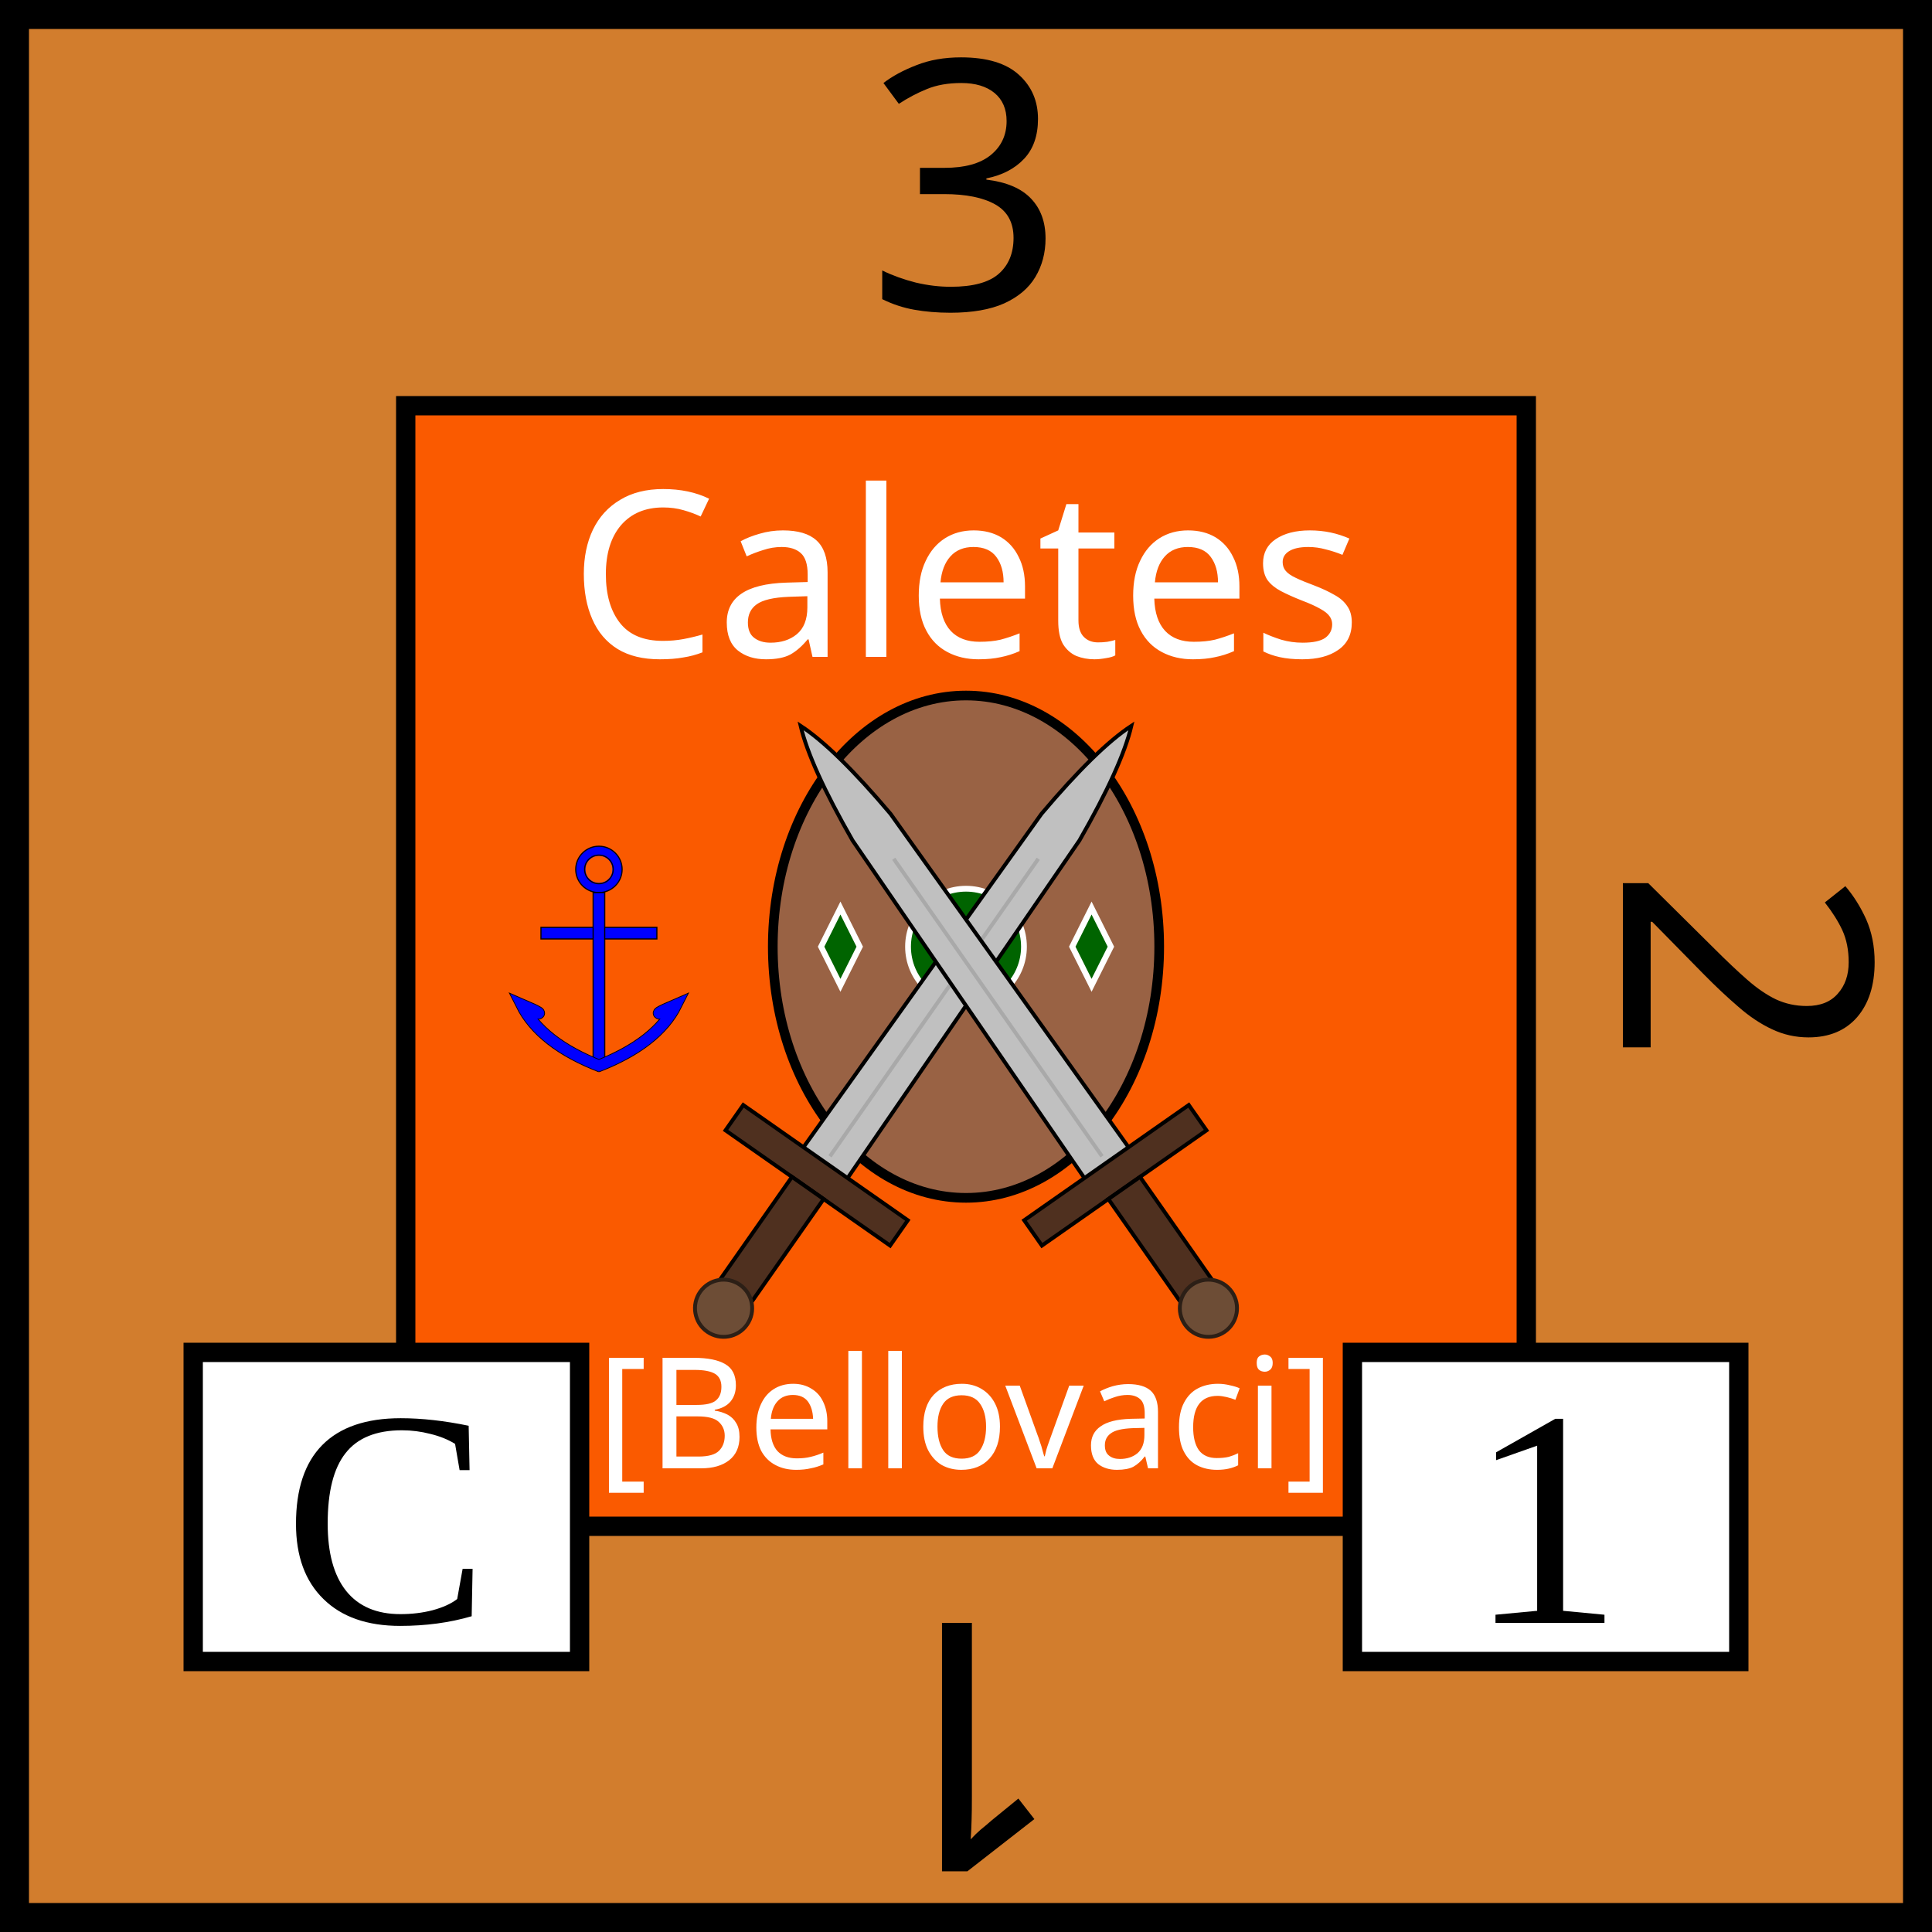
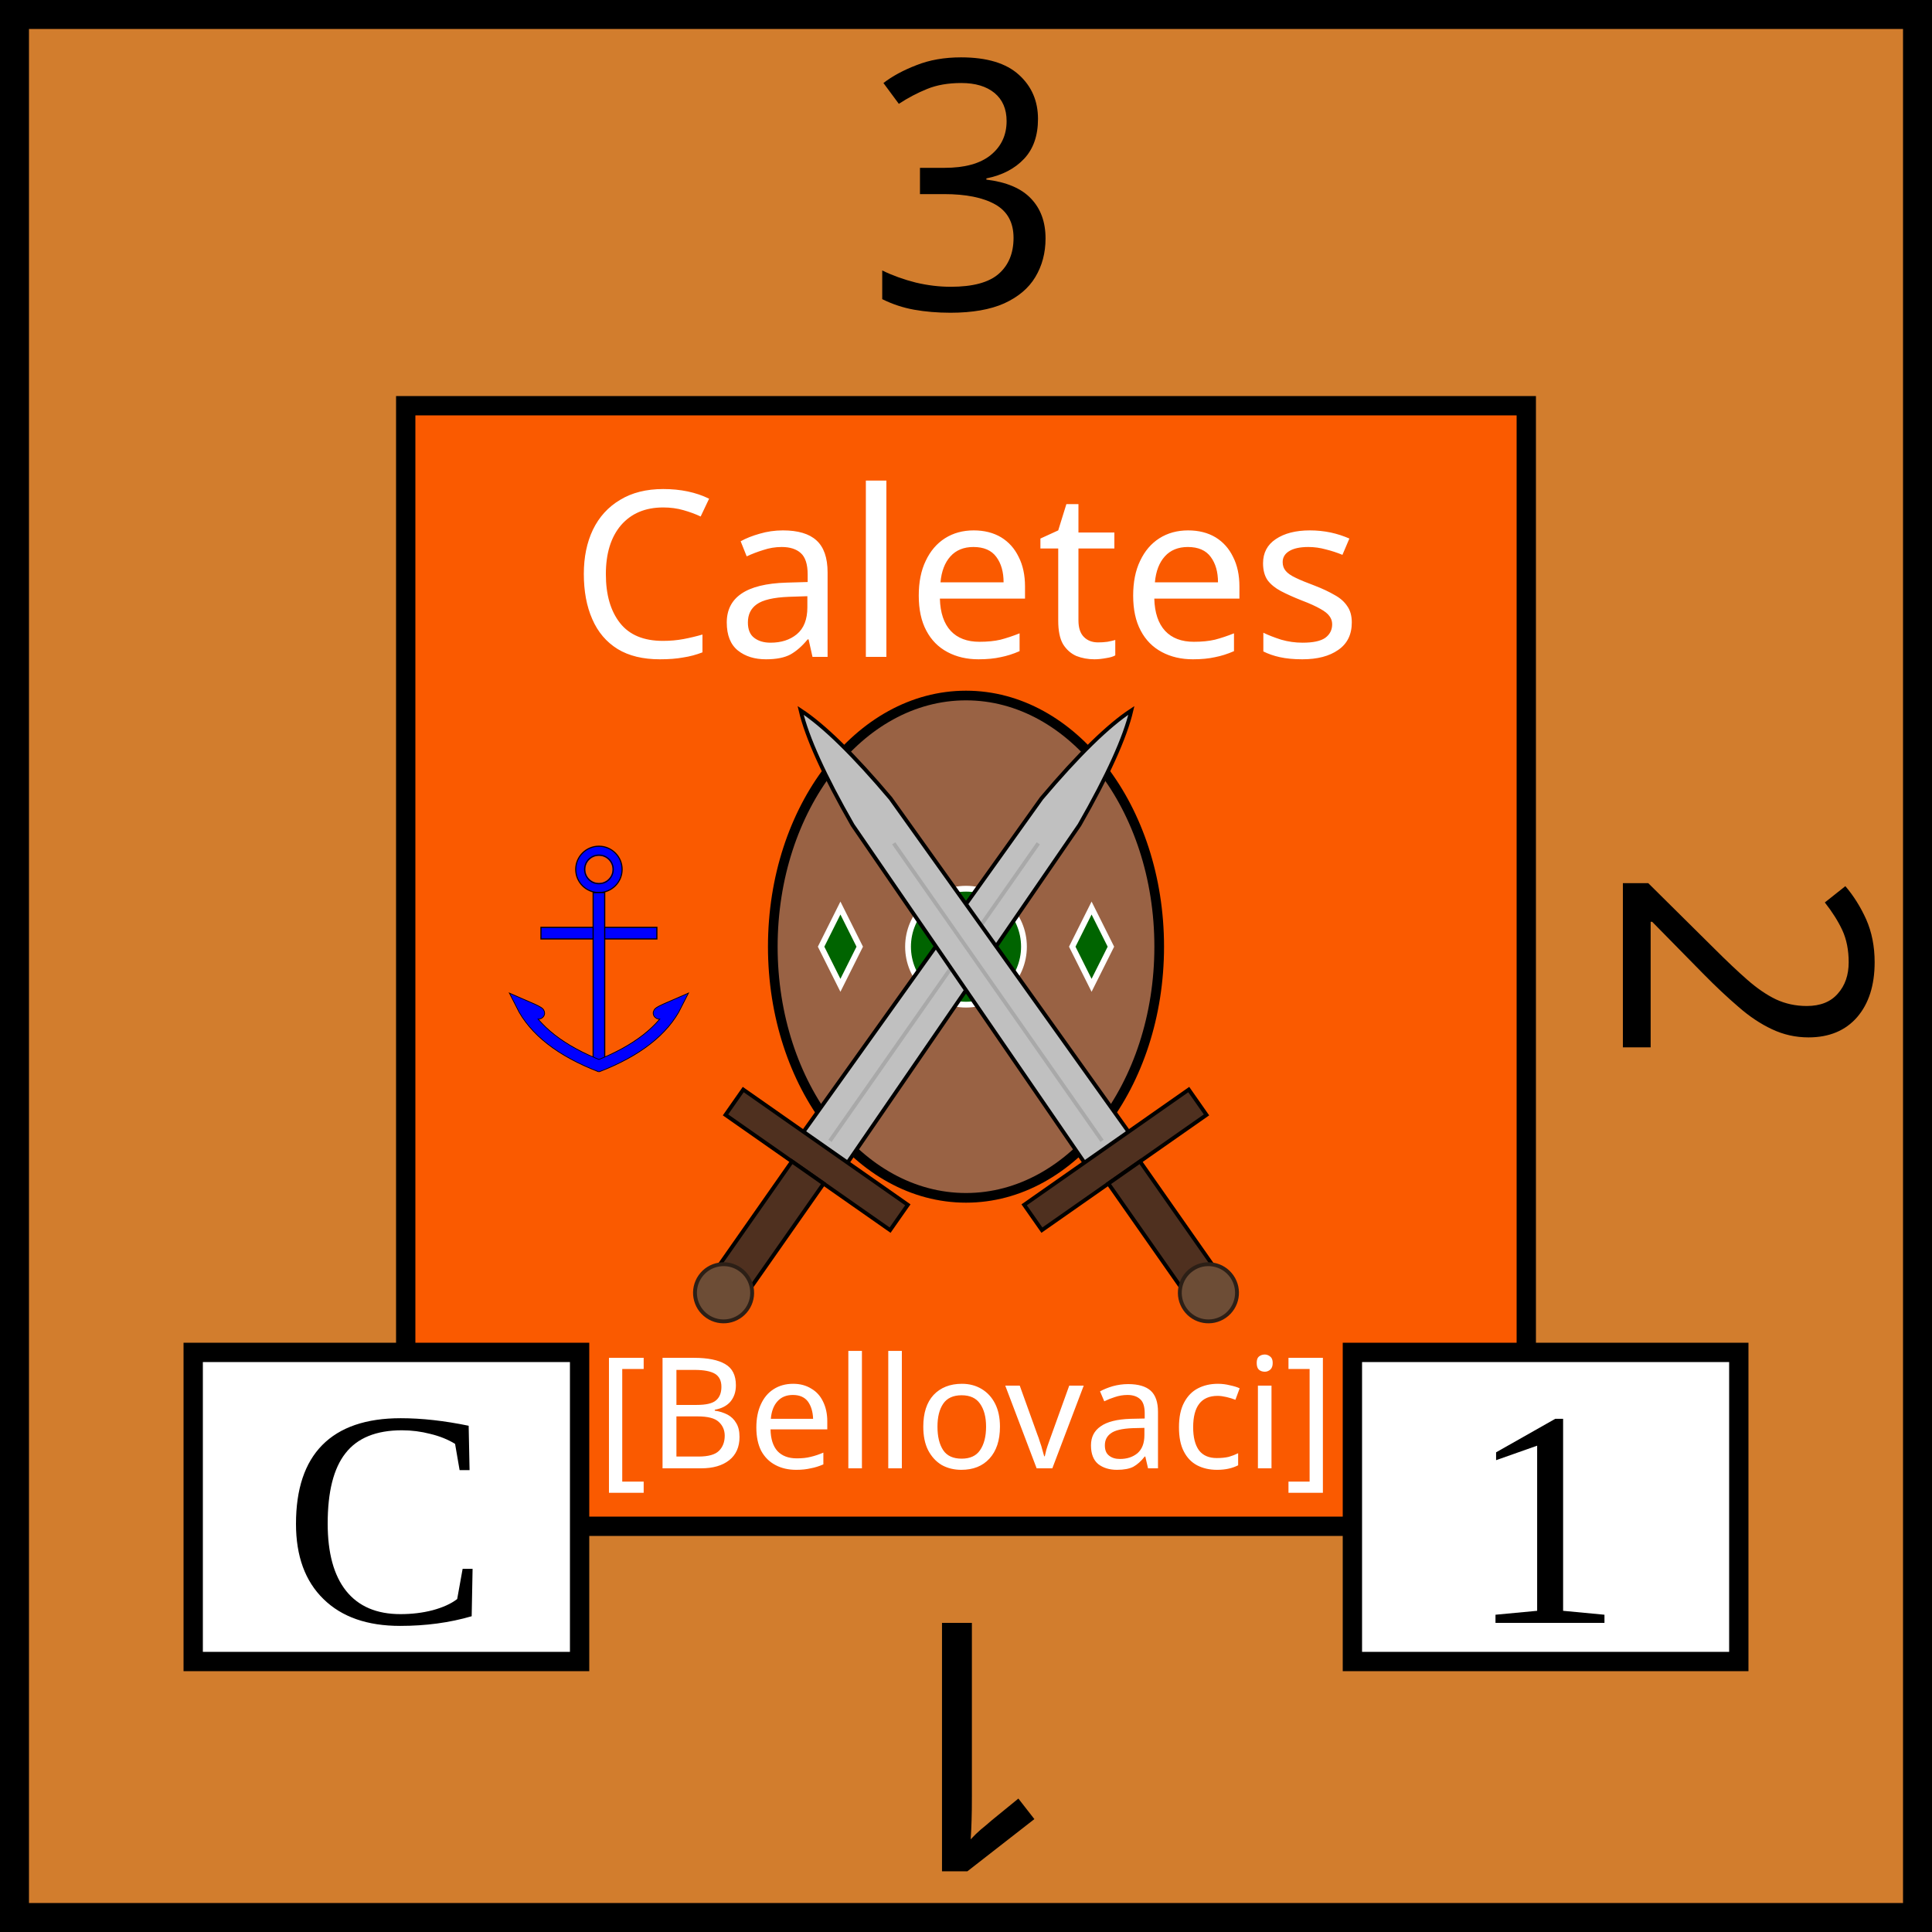
<svg xmlns="http://www.w3.org/2000/svg" xmlns:xlink="http://www.w3.org/1999/xlink" viewBox="0 0 100 100" width="100" height="100">
  <defs>
    <g id="anchor">
      <circle cx="50" cy="20" r="6" fill="blue" stroke-width=".3" stroke="black" />
      <circle cx="50" cy="20" r="4.5" fill="rgb(250,90,0)" stroke-width="2" stroke="blue" />
      <circle cx="50" cy="20" r="3.7" fill="none" stroke-width=".3" stroke="black" />
      <rect x="35" y="35" width="30" height="3" fill="blue" stroke="black" stroke-width=".3" />
      <rect x="48.5" y="26" width="3" height="44" fill="blue" stroke="black" stroke-width=".3" />
      <g id="flukes">
        <path id="fluke-border" d="             M 50.5 71             Q 35 65 30 55             Q 37 58 33 57             M 49.5 71             Q 65 65 70 55             Q 63 58 67 57           " fill="none" stroke="black" stroke-width="3.2" />
        <path id="fluke" d="             M 50.5 71             Q 35 65 30 55             Q 37 58 33 57             M 49.5 71             Q 65 65 70 55             Q 63 58 67 57           " fill="none" stroke="blue" stroke-width="2.8" />
      </g>
    </g>
  </defs>
  <rect id="background" fill="#D27D2D" height="100" width="100" stroke="black" stroke-width="3" />
  <g id="tribe" text-anchor="middle" font-size="12" font-family="Papyrus">
    <rect x="21" y="21" width="58" height="58" fill="rgb(250,90,0)" stroke="black" />
    <text x="50" y="34" fill="white">Caletes</text>
    <ellipse id="shield" cx="50" cy="49" rx="10" ry="13" fill="#996244" stroke="black" stroke-width="0.5" />
    <circle cx="50" cy="49" r="3" stroke-width="0.3" stroke="white" fill="darkgreen" />
    <polygon points="43.5,47 42.5,49 43.5,51 44.5,49 43.5,47" fill="darkgreen" stroke-width="0.3" stroke="white" />
    <polygon points="56.5,47 57.5,49 56.5,51 55.5,49 56.5,47" fill="darkgreen" stroke-width="0.3" stroke="white" />
    <use xlink:href="#anchor" transform="scale(0.20) translate(105,205)" />
    <text x="50" y="76" font-size="8" fill="white">[Bellovaci]</text>
  </g>
-   <g id="sword" transform="scale(0.4) translate(68, 28) rotate(35, -34, 80)">
+   <g id="sword" transform="scale(0.4) translate(68, 26) rotate(35, -34, 80)">
    <path d="         M 47 20         Q 48 9 50 4         Q 52 9 53 20         L 53.5 75         L 46.5 75         Z       " fill="silver" stroke="black" stroke-width="0.5" />
    <line x1="50" y1="25" x2="50" y2="72" stroke="darkgrey" stroke-width="0.5" />
    <rect x="37" y="73" width="26" height="4" fill="#4f301f" stroke="black" stroke-width="0.5" />
    <rect x="47.5" y="77" width="5" height="20" fill="#4f301f" stroke="black" stroke-width="0.5" />
    <circle cx="50" cy="96" r="3.7" fill="#6d4d36" stroke="#2c1f16" stroke-width="0.5" />
  </g>
  <use href="#sword" transform="scale(-1,1) translate(-100,0)" />
  <g id="attributes" text-anchor="middle" font-size="16">
    <rect id="initiative" x="10" y="70" height="16" width="20" fill="white" stroke="black" />
    <text x="20" y="84">C</text>
    <rect id="firepower" x="70" y="70" height="16" width="20" fill="white" stroke="black" />
    <text x="80" y="84">1</text>
  </g>
  <g id="strength" text-anchor="middle" font-family="Papyrus" font-size="18">
    <text x="50" y="16">3</text>
    <text x="50" y="16" transform="rotate(90,50,50)">2</text>
    <text x="50" y="16" transform="rotate(180,50,50)">1</text>
  </g>
</svg>
